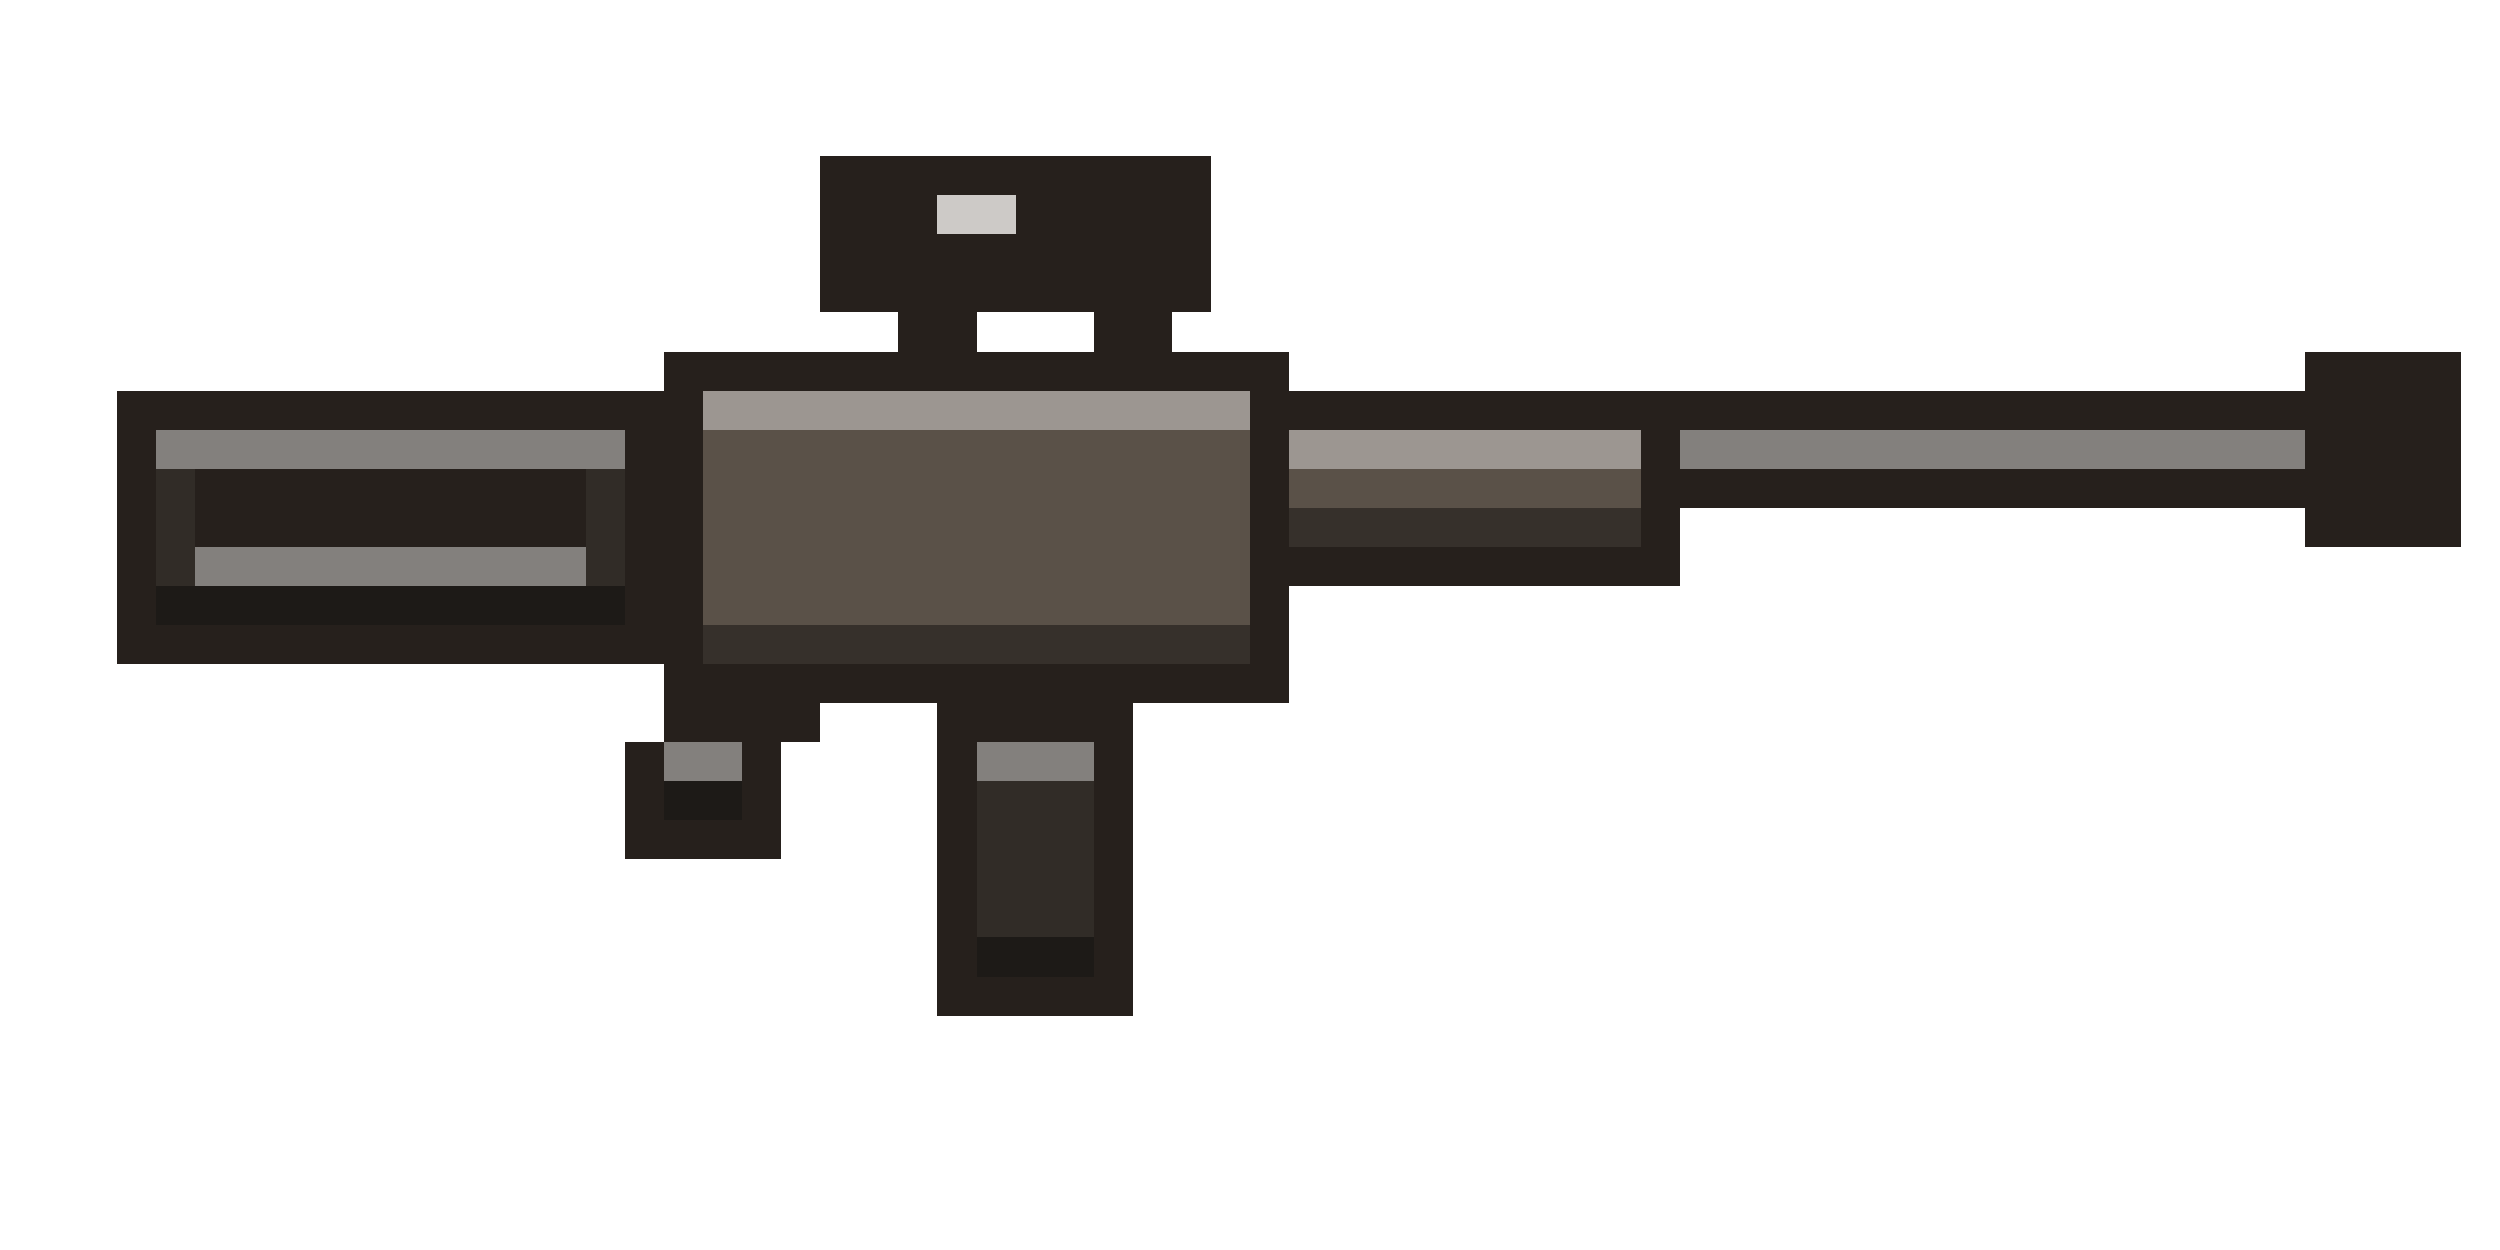
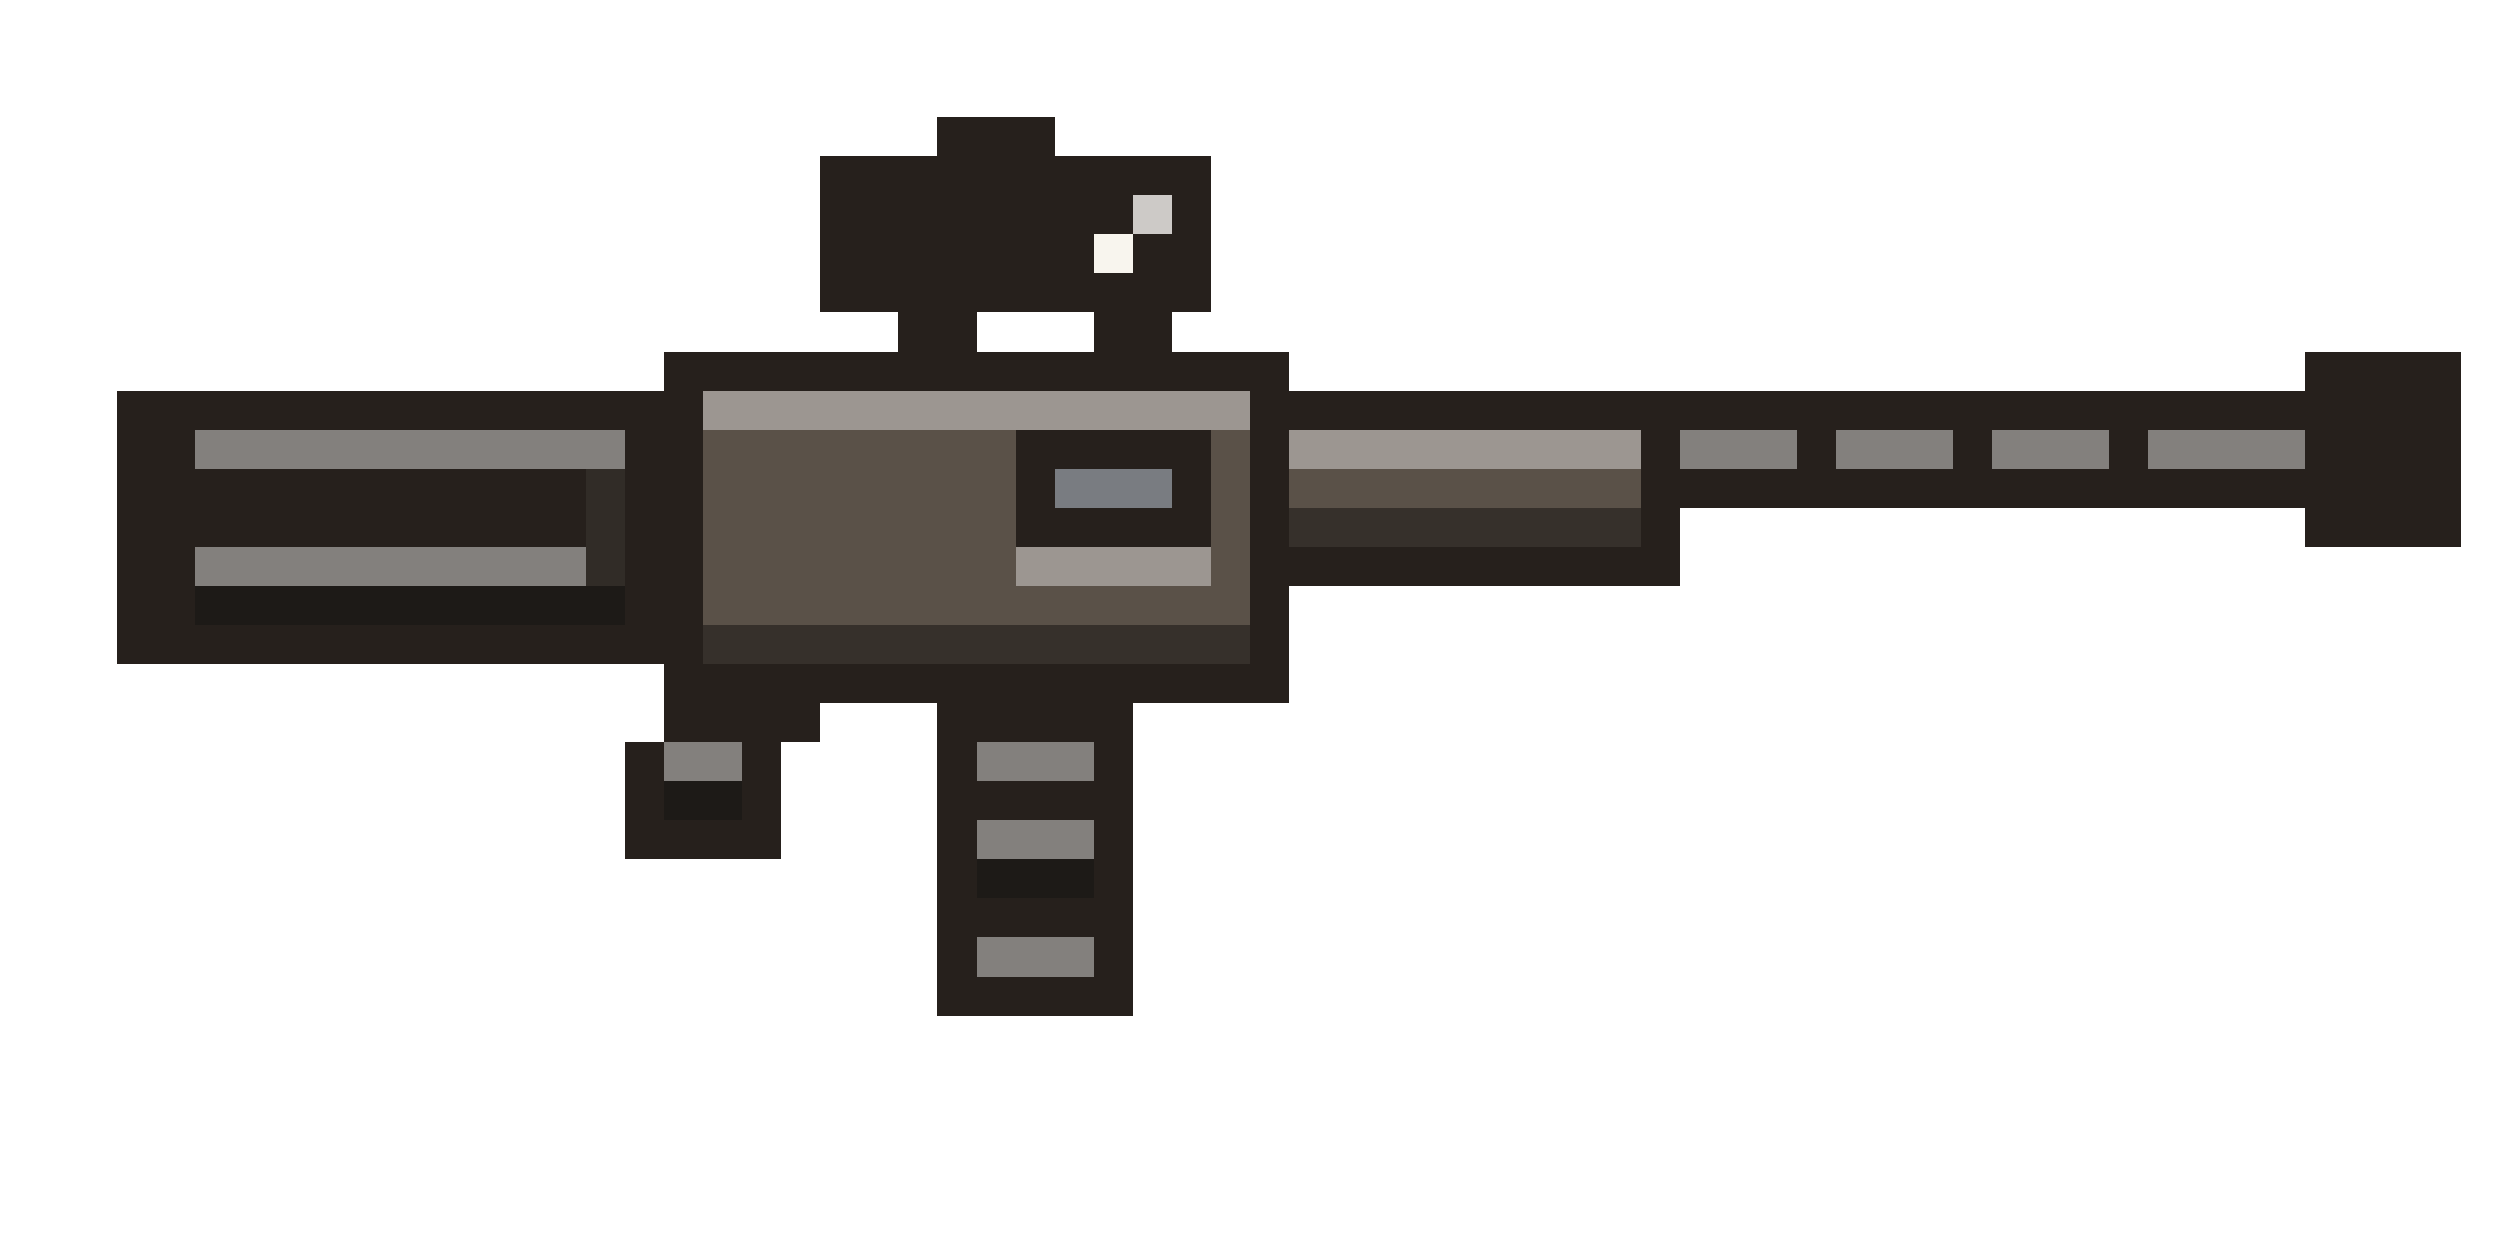
<svg xmlns="http://www.w3.org/2000/svg" width="64" height="32" viewBox="0 0 64 32" shape-rendering="crispEdges">
+   <rect x="24" y="3" width="3" height="1" fill="#26201c" />
  <rect x="21" y="4" width="10" height="1" fill="#26201c" />
-   <rect x="21" y="5" width="3" height="1" fill="#26201c" />
-   <rect x="24" y="5" width="2" height="1" fill="#cdcac7" />
-   <rect x="26" y="5" width="5" height="1" fill="#26201c" />
-   <rect x="21" y="6" width="10" height="1" fill="#26201c" />
+   <rect x="21" y="5" width="8" height="1" fill="#26201c" />
+   <rect x="29" y="5" width="1" height="1" fill="#cdcac7" />
+   <rect x="30" y="5" width="1" height="1" fill="#26201c" />
+   <rect x="21" y="6" width="7" height="1" fill="#26201c" />
+   <rect x="28" y="6" width="1" height="1" fill="#f8f5ee" />
+   <rect x="29" y="6" width="2" height="1" fill="#26201c" />
  <rect x="21" y="7" width="10" height="1" fill="#26201c" />
  <rect x="23" y="8" width="2" height="1" fill="#26201c" />
  <rect x="28" y="8" width="2" height="1" fill="#26201c" />
  <rect x="17" y="9" width="16" height="1" fill="#26201c" />
  <rect x="59" y="9" width="4" height="1" fill="#26201c" />
  <rect x="3" y="10" width="15" height="1" fill="#26201c" />
  <rect x="18" y="10" width="14" height="1" fill="#9c9691" />
  <rect x="32" y="10" width="31" height="1" fill="#26201c" />
-   <rect x="3" y="11" width="1" height="1" fill="#26201c" />
-   <rect x="4" y="11" width="12" height="1" fill="#83807d" />
+   <rect x="3" y="11" width="2" height="1" fill="#26201c" />
+   <rect x="5" y="11" width="11" height="1" fill="#83807d" />
  <rect x="16" y="11" width="2" height="1" fill="#26201c" />
-   <rect x="18" y="11" width="14" height="1" fill="#5a5148" />
+   <rect x="18" y="11" width="8" height="1" fill="#5a5148" />
+   <rect x="26" y="11" width="5" height="1" fill="#26201c" />
+   <rect x="31" y="11" width="1" height="1" fill="#5a5148" />
  <rect x="32" y="11" width="1" height="1" fill="#26201c" />
  <rect x="33" y="11" width="9" height="1" fill="#9c9691" />
  <rect x="42" y="11" width="1" height="1" fill="#26201c" />
-   <rect x="43" y="11" width="16" height="1" fill="#83807d" />
+   <rect x="43" y="11" width="3" height="1" fill="#83807d" />
+   <rect x="46" y="11" width="1" height="1" fill="#26201c" />
+   <rect x="47" y="11" width="3" height="1" fill="#83807d" />
+   <rect x="50" y="11" width="1" height="1" fill="#26201c" />
+   <rect x="51" y="11" width="3" height="1" fill="#83807d" />
+   <rect x="54" y="11" width="1" height="1" fill="#26201c" />
+   <rect x="55" y="11" width="4" height="1" fill="#83807d" />
  <rect x="59" y="11" width="4" height="1" fill="#26201c" />
-   <rect x="3" y="12" width="1" height="1" fill="#26201c" />
-   <rect x="4" y="12" width="1" height="1" fill="#312c27" />
-   <rect x="5" y="12" width="10" height="1" fill="#26201c" />
+   <rect x="3" y="12" width="12" height="1" fill="#26201c" />
  <rect x="15" y="12" width="1" height="1" fill="#312c27" />
  <rect x="16" y="12" width="2" height="1" fill="#26201c" />
-   <rect x="18" y="12" width="14" height="1" fill="#5a5148" />
+   <rect x="18" y="12" width="8" height="1" fill="#5a5148" />
+   <rect x="26" y="12" width="1" height="1" fill="#26201c" />
+   <rect x="27" y="12" width="3" height="1" fill="#797c81" />
+   <rect x="30" y="12" width="1" height="1" fill="#26201c" />
+   <rect x="31" y="12" width="1" height="1" fill="#5a5148" />
  <rect x="32" y="12" width="1" height="1" fill="#26201c" />
  <rect x="33" y="12" width="9" height="1" fill="#5a5148" />
  <rect x="42" y="12" width="21" height="1" fill="#26201c" />
-   <rect x="3" y="13" width="1" height="1" fill="#26201c" />
-   <rect x="4" y="13" width="1" height="1" fill="#312c27" />
-   <rect x="5" y="13" width="10" height="1" fill="#26201c" />
+   <rect x="3" y="13" width="12" height="1" fill="#26201c" />
  <rect x="15" y="13" width="1" height="1" fill="#312c27" />
  <rect x="16" y="13" width="2" height="1" fill="#26201c" />
-   <rect x="18" y="13" width="14" height="1" fill="#5a5148" />
+   <rect x="18" y="13" width="8" height="1" fill="#5a5148" />
+   <rect x="26" y="13" width="5" height="1" fill="#26201c" />
+   <rect x="31" y="13" width="1" height="1" fill="#5a5148" />
  <rect x="32" y="13" width="1" height="1" fill="#26201c" />
  <rect x="33" y="13" width="9" height="1" fill="#36302b" />
  <rect x="42" y="13" width="1" height="1" fill="#26201c" />
  <rect x="59" y="13" width="4" height="1" fill="#26201c" />
-   <rect x="3" y="14" width="1" height="1" fill="#26201c" />
-   <rect x="4" y="14" width="1" height="1" fill="#312c27" />
+   <rect x="3" y="14" width="2" height="1" fill="#26201c" />
  <rect x="5" y="14" width="10" height="1" fill="#83807d" />
  <rect x="15" y="14" width="1" height="1" fill="#312c27" />
  <rect x="16" y="14" width="2" height="1" fill="#26201c" />
-   <rect x="18" y="14" width="14" height="1" fill="#5a5148" />
+   <rect x="18" y="14" width="8" height="1" fill="#5a5148" />
+   <rect x="26" y="14" width="5" height="1" fill="#9c9691" />
+   <rect x="31" y="14" width="1" height="1" fill="#5a5148" />
  <rect x="32" y="14" width="11" height="1" fill="#26201c" />
-   <rect x="3" y="15" width="1" height="1" fill="#26201c" />
-   <rect x="4" y="15" width="12" height="1" fill="#1d1a17" />
+   <rect x="3" y="15" width="2" height="1" fill="#26201c" />
+   <rect x="5" y="15" width="11" height="1" fill="#1d1a17" />
  <rect x="16" y="15" width="2" height="1" fill="#26201c" />
  <rect x="18" y="15" width="14" height="1" fill="#5a5148" />
  <rect x="32" y="15" width="1" height="1" fill="#26201c" />
  <rect x="3" y="16" width="15" height="1" fill="#26201c" />
  <rect x="18" y="16" width="14" height="1" fill="#36302b" />
  <rect x="32" y="16" width="1" height="1" fill="#26201c" />
  <rect x="17" y="17" width="16" height="1" fill="#26201c" />
  <rect x="17" y="18" width="4" height="1" fill="#26201c" />
  <rect x="24" y="18" width="5" height="1" fill="#26201c" />
  <rect x="16" y="19" width="1" height="1" fill="#26201c" />
  <rect x="17" y="19" width="2" height="1" fill="#83807d" />
  <rect x="19" y="19" width="1" height="1" fill="#26201c" />
  <rect x="24" y="19" width="1" height="1" fill="#26201c" />
  <rect x="25" y="19" width="3" height="1" fill="#83807d" />
  <rect x="28" y="19" width="1" height="1" fill="#26201c" />
  <rect x="16" y="20" width="1" height="1" fill="#26201c" />
  <rect x="17" y="20" width="2" height="1" fill="#1d1a17" />
  <rect x="19" y="20" width="1" height="1" fill="#26201c" />
-   <rect x="24" y="20" width="1" height="1" fill="#26201c" />
-   <rect x="25" y="20" width="3" height="1" fill="#312c27" />
-   <rect x="28" y="20" width="1" height="1" fill="#26201c" />
+   <rect x="24" y="20" width="5" height="1" fill="#26201c" />
  <rect x="16" y="21" width="4" height="1" fill="#26201c" />
  <rect x="24" y="21" width="1" height="1" fill="#26201c" />
-   <rect x="25" y="21" width="3" height="1" fill="#312c27" />
+   <rect x="25" y="21" width="3" height="1" fill="#83807d" />
  <rect x="28" y="21" width="1" height="1" fill="#26201c" />
  <rect x="24" y="22" width="1" height="1" fill="#26201c" />
-   <rect x="25" y="22" width="3" height="1" fill="#312c27" />
+   <rect x="25" y="22" width="3" height="1" fill="#1d1a17" />
  <rect x="28" y="22" width="1" height="1" fill="#26201c" />
-   <rect x="24" y="23" width="1" height="1" fill="#26201c" />
-   <rect x="25" y="23" width="3" height="1" fill="#312c27" />
-   <rect x="28" y="23" width="1" height="1" fill="#26201c" />
+   <rect x="24" y="23" width="5" height="1" fill="#26201c" />
  <rect x="24" y="24" width="1" height="1" fill="#26201c" />
-   <rect x="25" y="24" width="3" height="1" fill="#1d1a17" />
+   <rect x="25" y="24" width="3" height="1" fill="#83807d" />
  <rect x="28" y="24" width="1" height="1" fill="#26201c" />
  <rect x="24" y="25" width="5" height="1" fill="#26201c" />
</svg>
